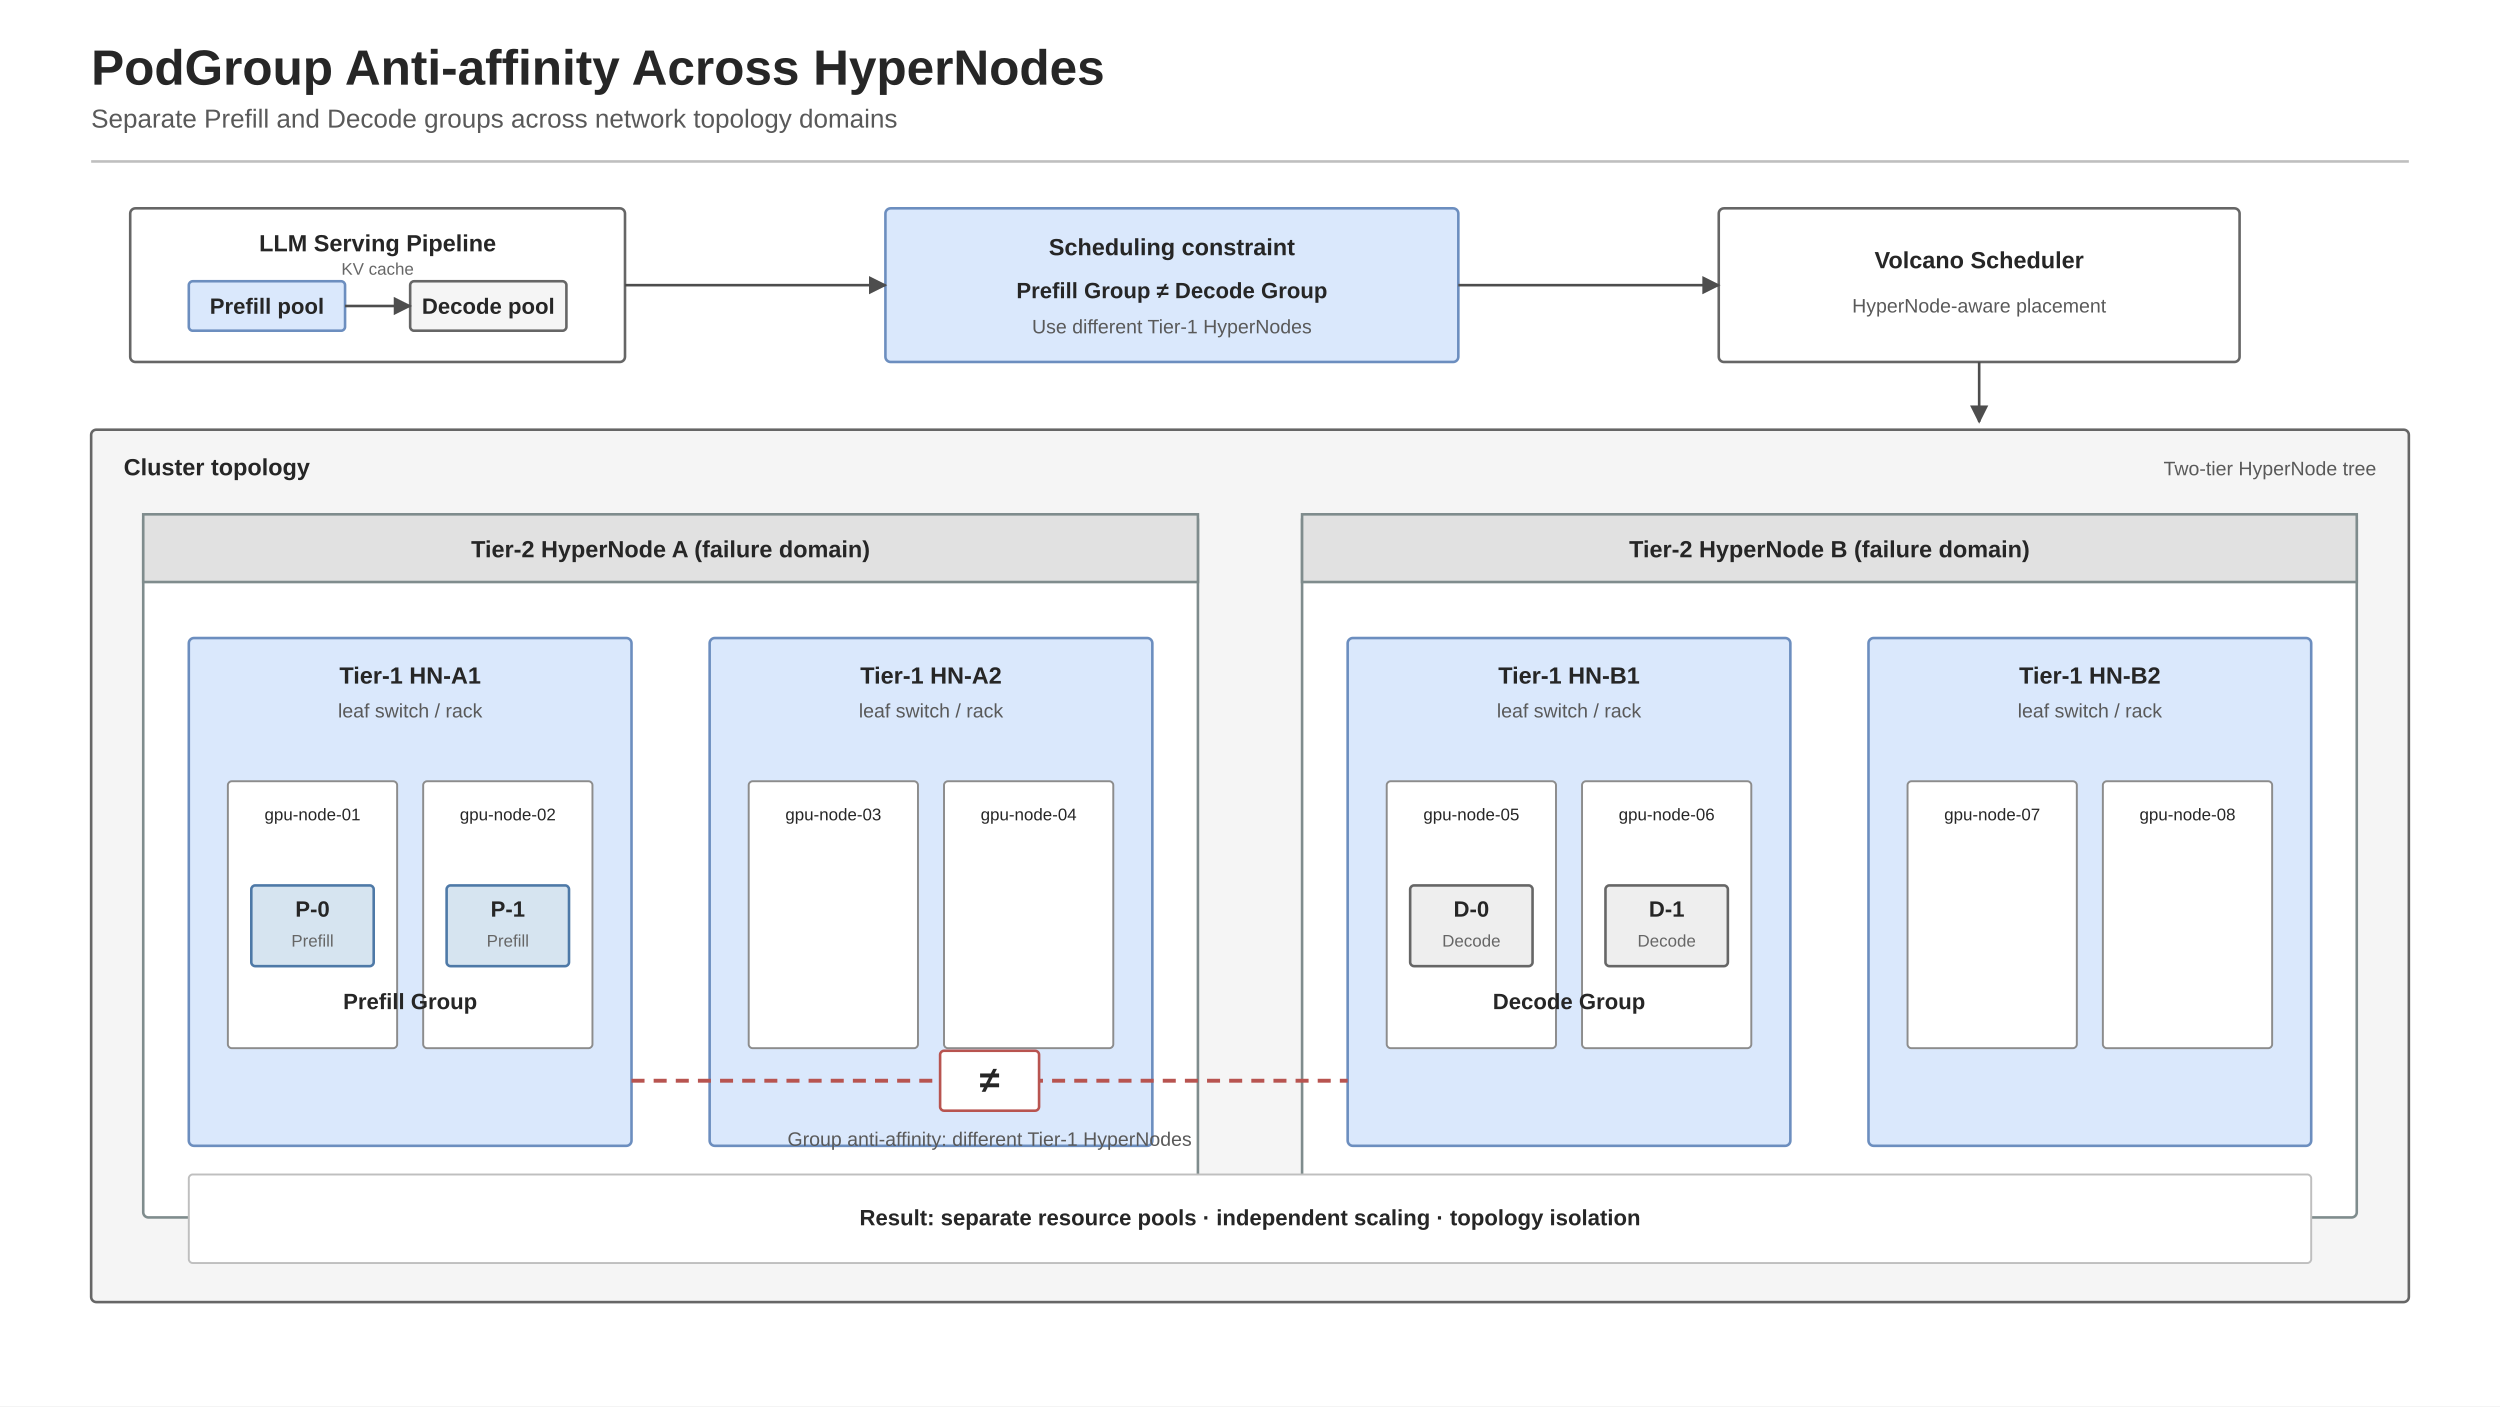
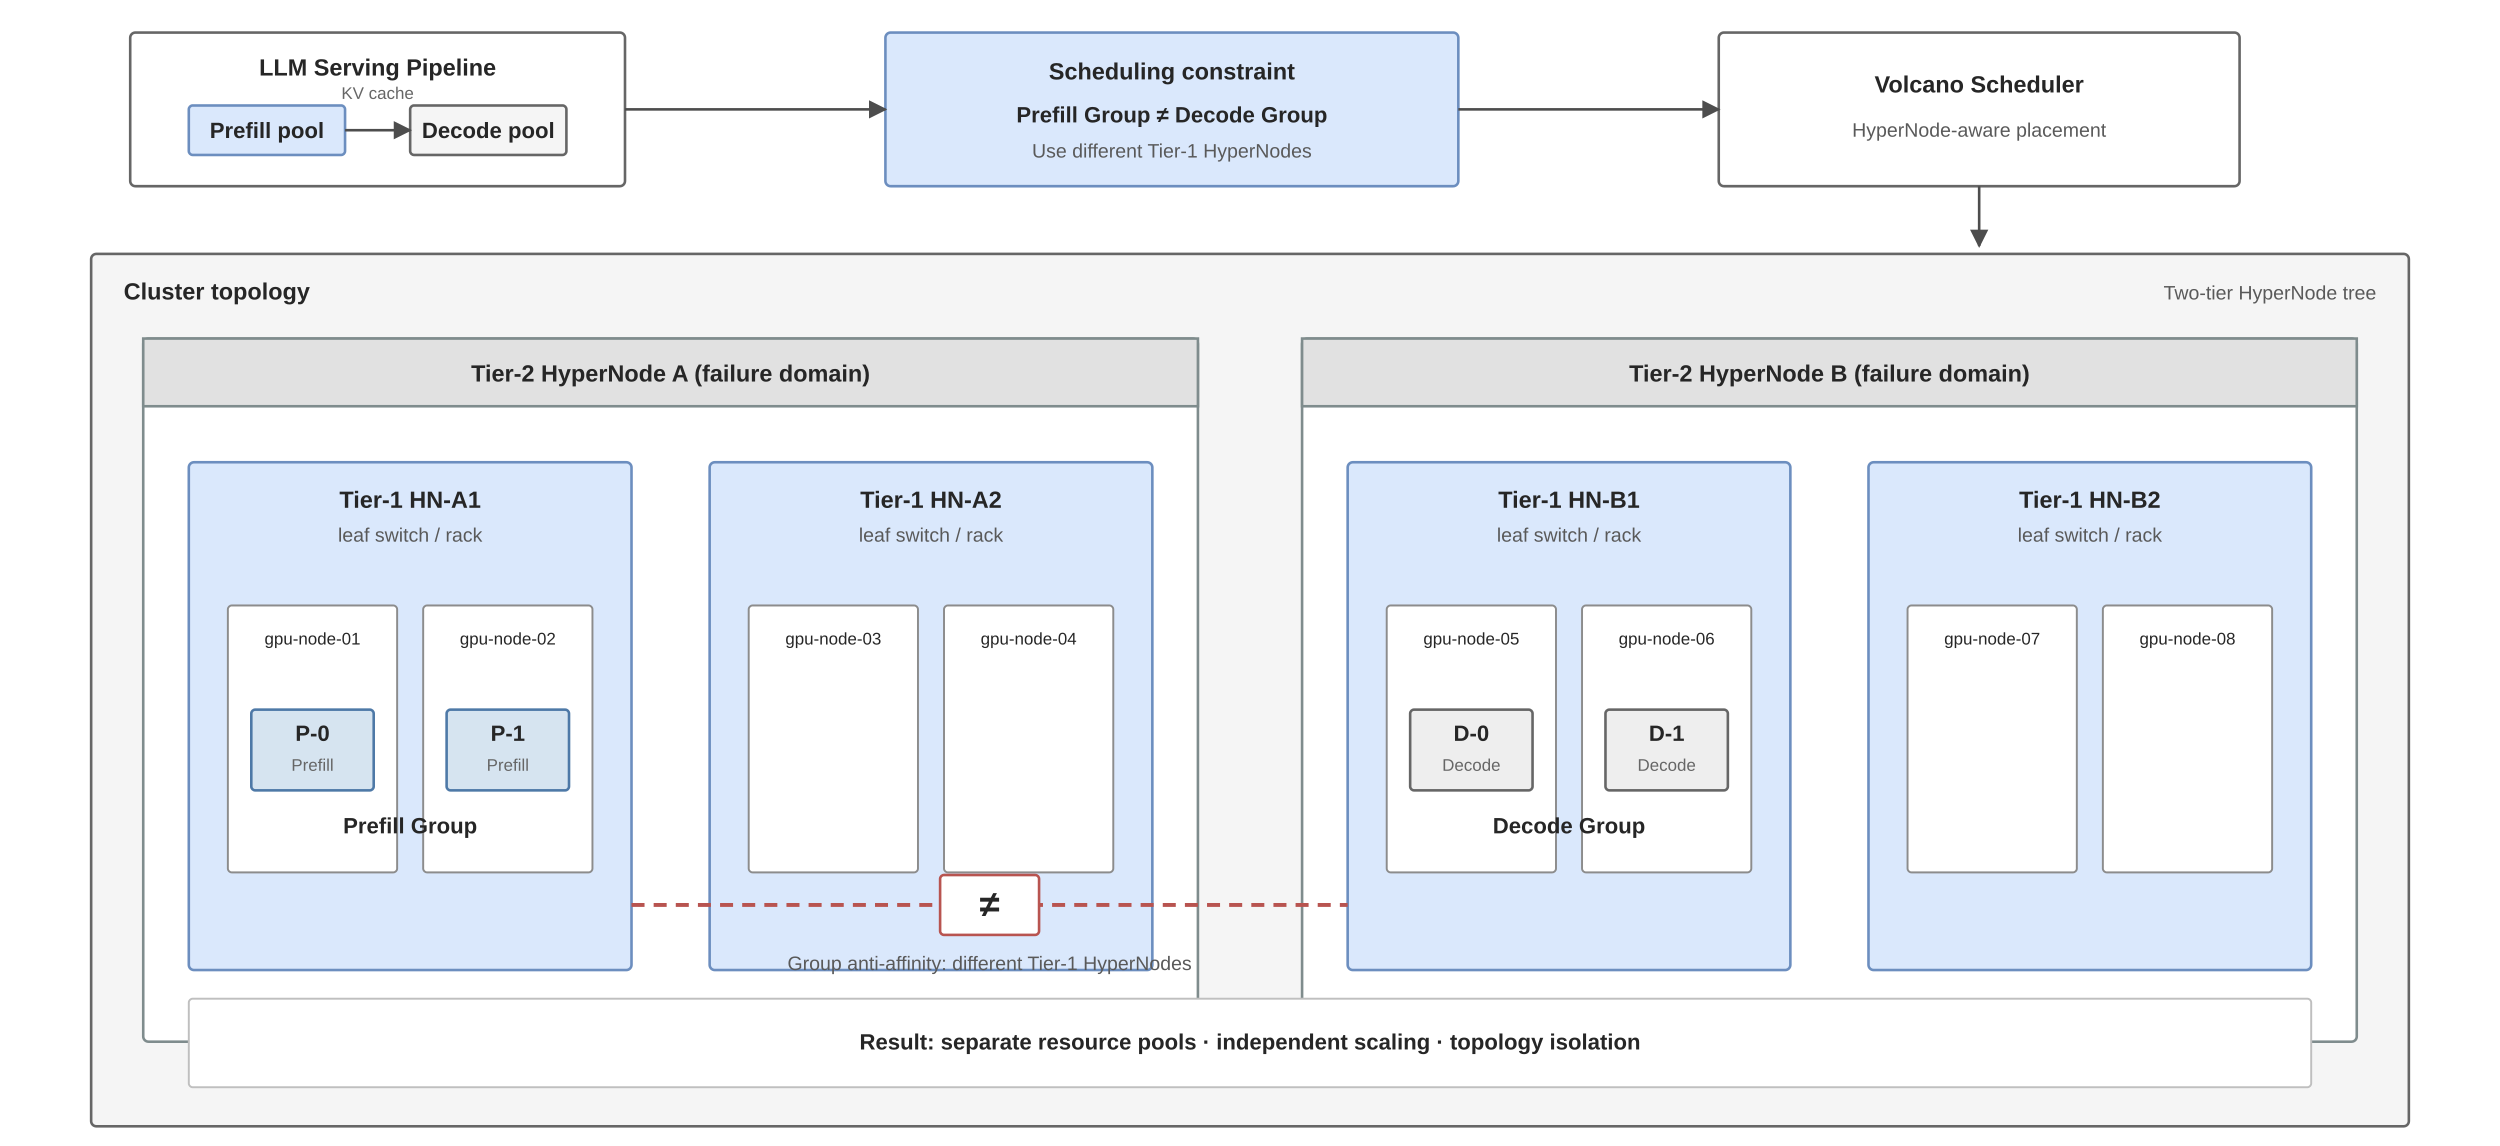
- <svg xmlns="http://www.w3.org/2000/svg" width="1920" height="1080" viewBox="0 0 1920 1080">
+ <svg xmlns="http://www.w3.org/2000/svg" width="1920" height="880" viewBox="0 135 1920 880">
  <defs>
    <marker id="arrow" viewBox="0 0 10 10" refX="9" refY="5" markerWidth="7" markerHeight="7" orient="auto-start-reverse">
      <path d="M0 0L10 5L0 10z" fill="#4d4d4d" />
    </marker>
    <style>
      text { font-family: Arial, "Noto Sans SC", sans-serif; fill: #262626; }
      .title { font-size: 38px; font-weight: 700; }
      .subtitle { font-size: 20px; fill: #595959; }
      .section { font-size: 18px; font-weight: 700; }
      .label { font-size: 17px; font-weight: 700; }
      .small { font-size: 15px; fill: #595959; }
      .tiny { font-size: 13px; fill: #666; }
      .box { fill: #fff; stroke: #666; stroke-width: 2; }
      .blue { fill: #dae8fc; stroke: #6c8ebf; stroke-width: 2; }
      .gray { fill: #f5f5f5; stroke: #666; stroke-width: 2; }
      .node { fill: #fff; stroke: #8c8c8c; stroke-width: 1.5; }
      .edge { fill: none; stroke: #4d4d4d; stroke-width: 2; marker-end: url(#arrow); }
      .tree { fill: none; stroke: #737373; stroke-width: 2; }
      .anti { fill: none; stroke: #b85450; stroke-width: 3; stroke-dasharray: 10 7; }
    </style>
  </defs>
  <rect width="1920" height="1080" fill="#fff" />
-   <text x="70" y="65" class="title">PodGroup Anti-affinity Across HyperNodes</text>
-   <text x="70" y="98" class="subtitle">Separate Prefill and Decode groups across network topology domains</text>
-   <line x1="70" y1="124" x2="1850" y2="124" stroke="#bfbfbf" stroke-width="2" />
  <rect x="100" y="160" width="380" height="118" rx="4" class="box" />
  <text x="290" y="193" class="section" text-anchor="middle">LLM Serving Pipeline</text>
  <rect x="145" y="216" width="120" height="38" rx="3" class="blue" />
  <text x="205" y="241" class="label" text-anchor="middle">Prefill pool</text>
  <rect x="315" y="216" width="120" height="38" rx="3" class="gray" />
  <text x="375" y="241" class="label" text-anchor="middle">Decode pool</text>
  <path d="M265 235H315" class="edge" />
  <text x="290" y="211" class="tiny" text-anchor="middle">KV cache</text>
  <rect x="680" y="160" width="440" height="118" rx="4" class="blue" />
  <text x="900" y="196" class="section" text-anchor="middle">Scheduling constraint</text>
  <text x="900" y="229" class="label" text-anchor="middle">Prefill Group ≠ Decode Group</text>
  <text x="900" y="256" class="small" text-anchor="middle">Use different Tier-1 HyperNodes</text>
  <rect x="1320" y="160" width="400" height="118" rx="4" class="box" />
  <text x="1520" y="206" class="section" text-anchor="middle">Volcano Scheduler</text>
  <text x="1520" y="240" class="small" text-anchor="middle">HyperNode-aware placement</text>
  <path d="M480 219H680" class="edge" />
  <path d="M1120 219H1320" class="edge" />
  <path d="M1520 278V324" class="edge" />
  <rect x="70" y="330" width="1780" height="670" rx="4" class="gray" />
  <text x="95" y="365" class="section">Cluster topology</text>
  <text x="1825" y="365" class="small" text-anchor="end">Two-tier HyperNode tree</text>
  <rect x="110" y="395" width="810" height="540" rx="4" fill="#fff" stroke="#7f8c8d" stroke-width="2" />
  <rect x="1000" y="395" width="810" height="540" rx="4" fill="#fff" stroke="#7f8c8d" stroke-width="2" />
  <rect x="110" y="395" width="810" height="52" fill="#e1e1e1" stroke="#7f8c8d" stroke-width="2" />
  <rect x="1000" y="395" width="810" height="52" fill="#e1e1e1" stroke="#7f8c8d" stroke-width="2" />
  <text x="515" y="428" class="section" text-anchor="middle">Tier-2 HyperNode A (failure domain)</text>
  <text x="1405" y="428" class="section" text-anchor="middle">Tier-2 HyperNode B (failure domain)</text>
  <g>
    <rect x="145" y="490" width="340" height="390" rx="4" class="blue" />
    <rect x="545" y="490" width="340" height="390" rx="4" class="blue" />
    <rect x="1035" y="490" width="340" height="390" rx="4" class="blue" />
    <rect x="1435" y="490" width="340" height="390" rx="4" class="blue" />
    <text x="315" y="525" class="section" text-anchor="middle">Tier-1 HN-A1</text>
    <text x="715" y="525" class="section" text-anchor="middle">Tier-1 HN-A2</text>
    <text x="1205" y="525" class="section" text-anchor="middle">Tier-1 HN-B1</text>
    <text x="1605" y="525" class="section" text-anchor="middle">Tier-1 HN-B2</text>
    <text x="315" y="551" class="small" text-anchor="middle">leaf switch / rack</text>
    <text x="715" y="551" class="small" text-anchor="middle">leaf switch / rack</text>
    <text x="1205" y="551" class="small" text-anchor="middle">leaf switch / rack</text>
    <text x="1605" y="551" class="small" text-anchor="middle">leaf switch / rack</text>
  </g>
  <g>
    <rect x="175" y="600" width="130" height="205" rx="3" class="node" />
    <rect x="325" y="600" width="130" height="205" rx="3" class="node" />
    <rect x="575" y="600" width="130" height="205" rx="3" class="node" />
    <rect x="725" y="600" width="130" height="205" rx="3" class="node" />
    <rect x="1065" y="600" width="130" height="205" rx="3" class="node" />
    <rect x="1215" y="600" width="130" height="205" rx="3" class="node" />
    <rect x="1465" y="600" width="130" height="205" rx="3" class="node" />
    <rect x="1615" y="600" width="130" height="205" rx="3" class="node" />
  </g>
  <g class="tiny" text-anchor="middle">
    <text x="240" y="630">gpu-node-01</text>
    <text x="390" y="630">gpu-node-02</text>
    <text x="640" y="630">gpu-node-03</text>
    <text x="790" y="630">gpu-node-04</text>
    <text x="1130" y="630">gpu-node-05</text>
    <text x="1280" y="630">gpu-node-06</text>
    <text x="1530" y="630">gpu-node-07</text>
    <text x="1680" y="630">gpu-node-08</text>
  </g>
  <g>
    <rect x="193" y="680" width="94" height="62" rx="3" fill="#d6e4f0" stroke="#4e79a7" stroke-width="2" />
    <text x="240" y="704" class="label" text-anchor="middle">P-0</text>
    <text x="240" y="727" class="tiny" text-anchor="middle">Prefill</text>
    <rect x="343" y="680" width="94" height="62" rx="3" fill="#d6e4f0" stroke="#4e79a7" stroke-width="2" />
    <text x="390" y="704" class="label" text-anchor="middle">P-1</text>
    <text x="390" y="727" class="tiny" text-anchor="middle">Prefill</text>
    <rect x="1083" y="680" width="94" height="62" rx="3" fill="#eee" stroke="#666" stroke-width="2" />
    <text x="1130" y="704" class="label" text-anchor="middle">D-0</text>
    <text x="1130" y="727" class="tiny" text-anchor="middle">Decode</text>
    <rect x="1233" y="680" width="94" height="62" rx="3" fill="#eee" stroke="#666" stroke-width="2" />
    <text x="1280" y="704" class="label" text-anchor="middle">D-1</text>
    <text x="1280" y="727" class="tiny" text-anchor="middle">Decode</text>
  </g>
  <text x="315" y="775" class="label" text-anchor="middle">Prefill Group</text>
  <text x="1205" y="775" class="label" text-anchor="middle">Decode Group</text>
  <path d="M485 830H1035" class="anti" />
  <rect x="722" y="807" width="76" height="46" rx="3" fill="#fff" stroke="#b85450" stroke-width="2" />
  <text x="760" y="839" font-size="28" font-weight="700" fill="#b85450" text-anchor="middle">≠</text>
  <text x="760" y="880" class="small" fill="#b85450" text-anchor="middle">Group anti-affinity: different Tier-1 HyperNodes</text>
  <rect x="145" y="902" width="1630" height="68" rx="3" fill="#fff" stroke="#bfbfbf" stroke-width="1.5" />
  <text x="960" y="941" class="label" text-anchor="middle">Result: separate resource pools · independent scaling · topology isolation</text>
</svg>
